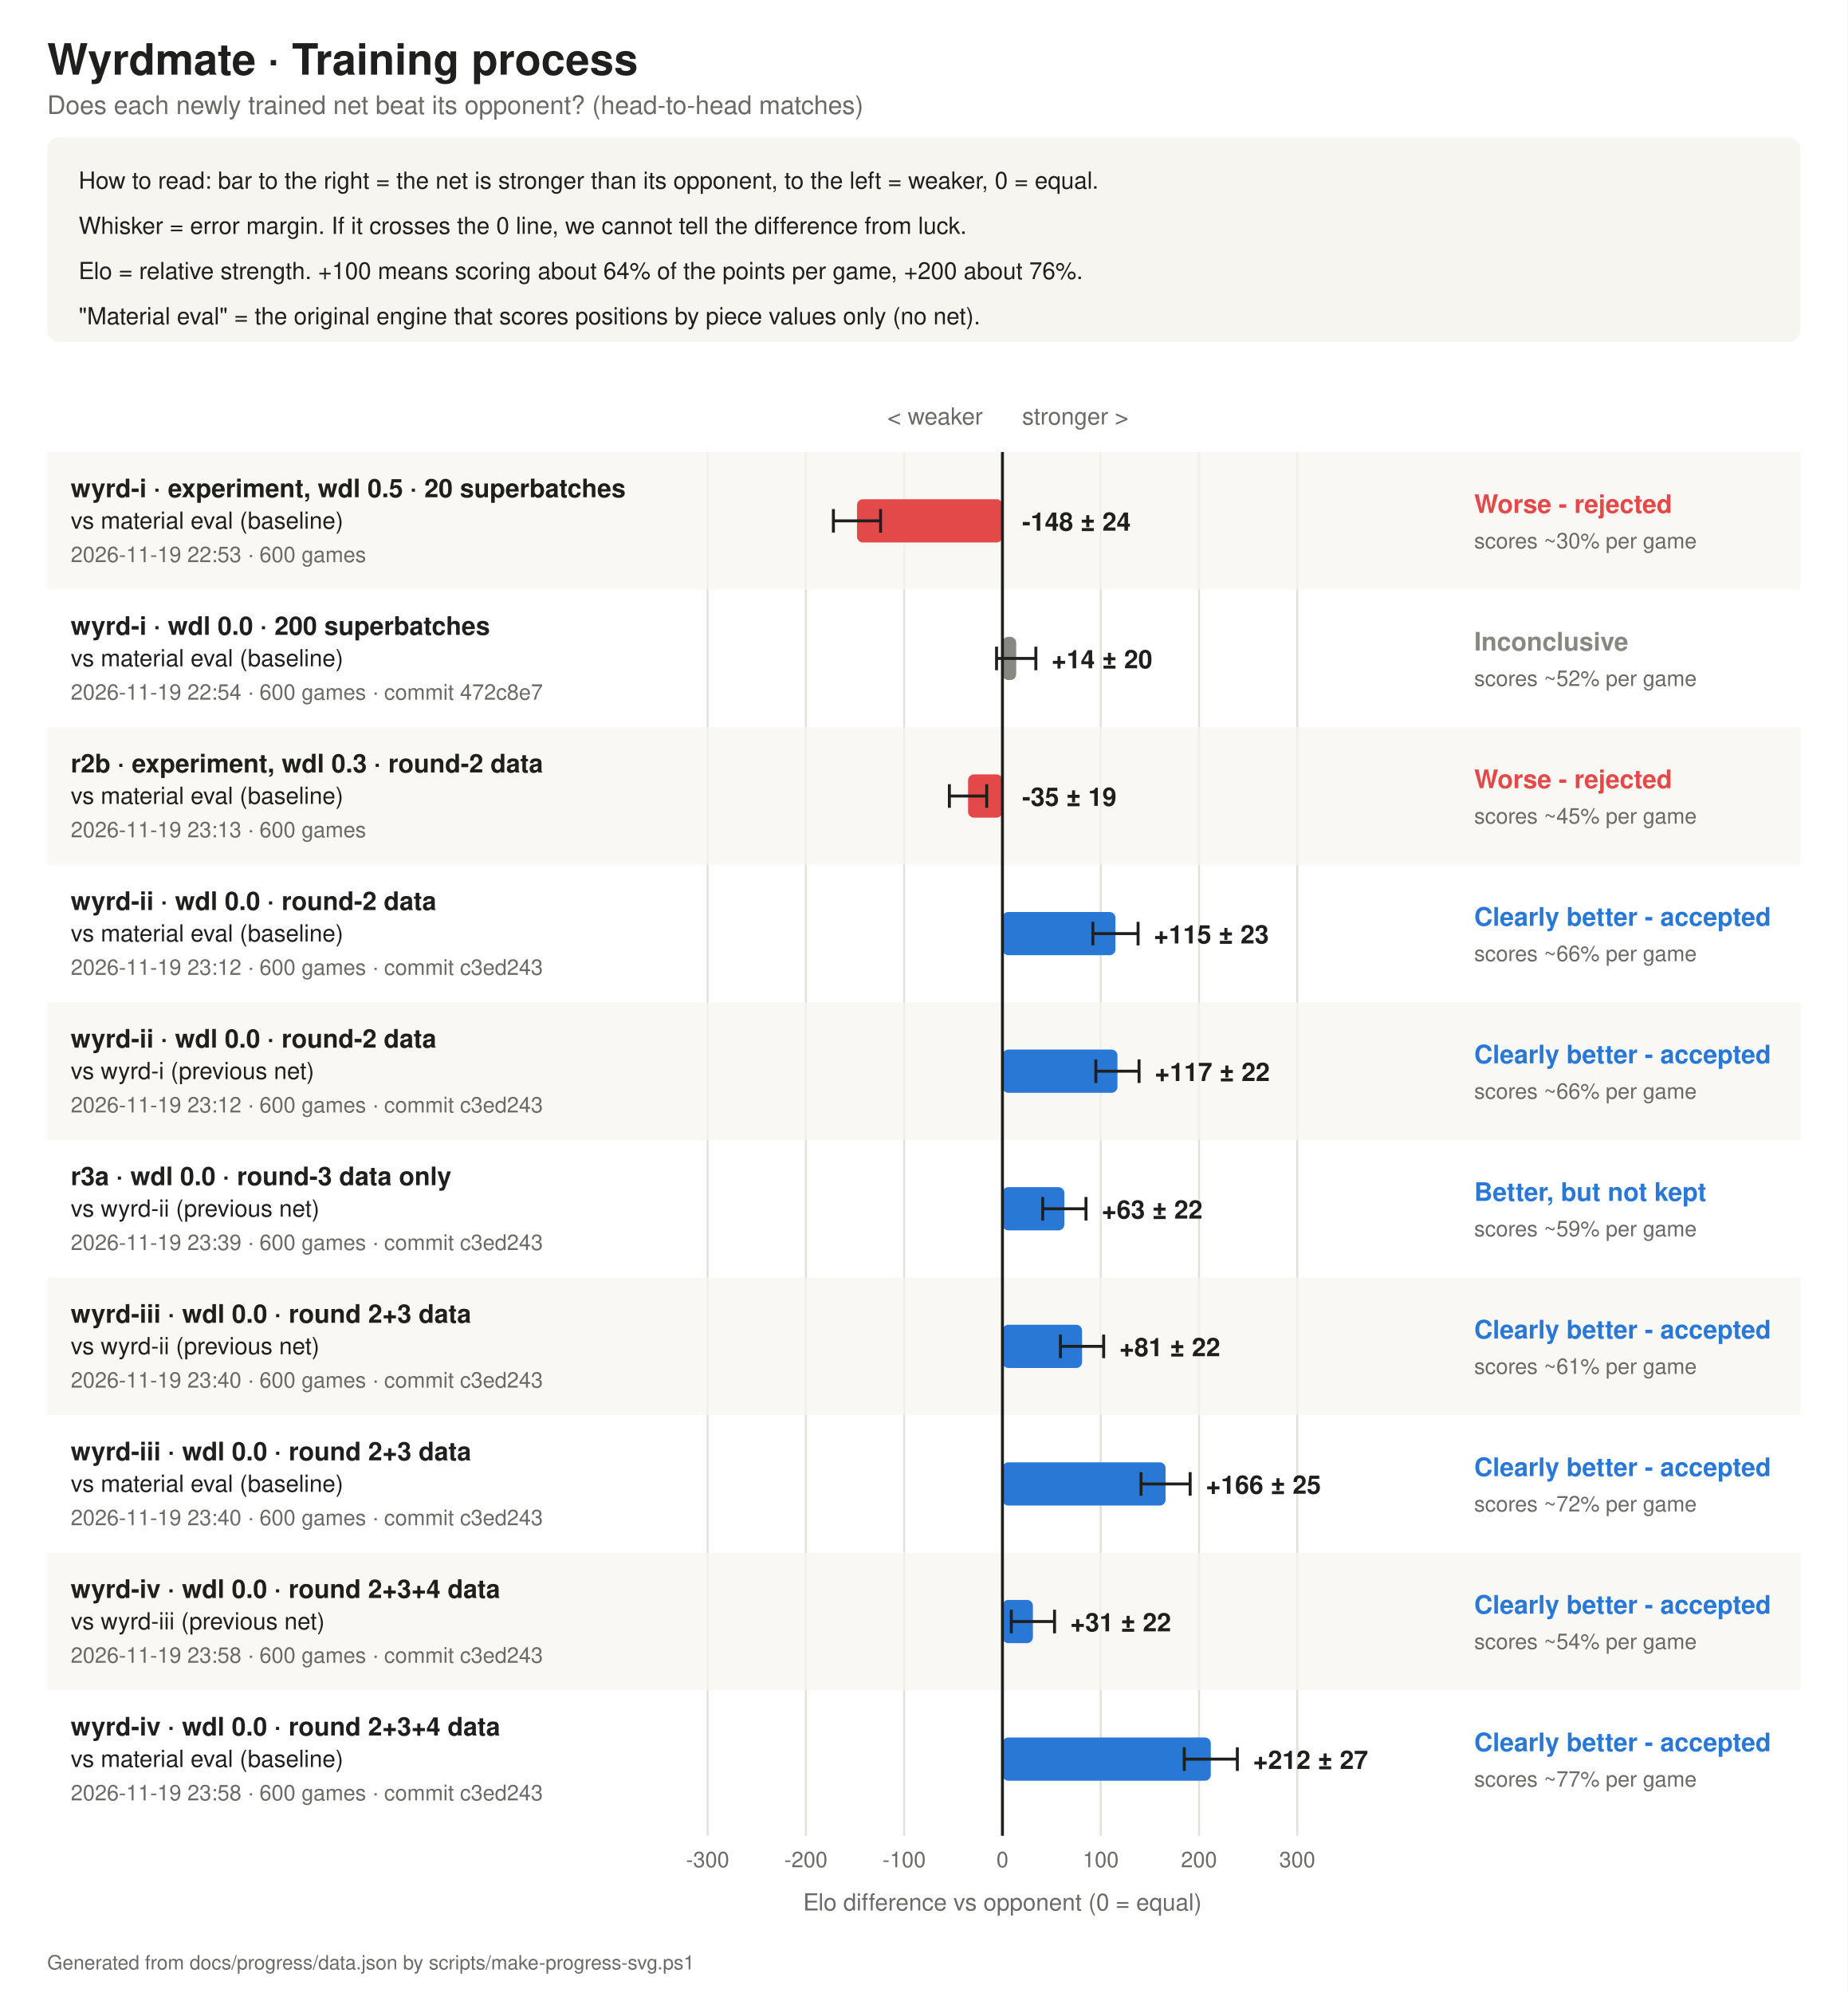
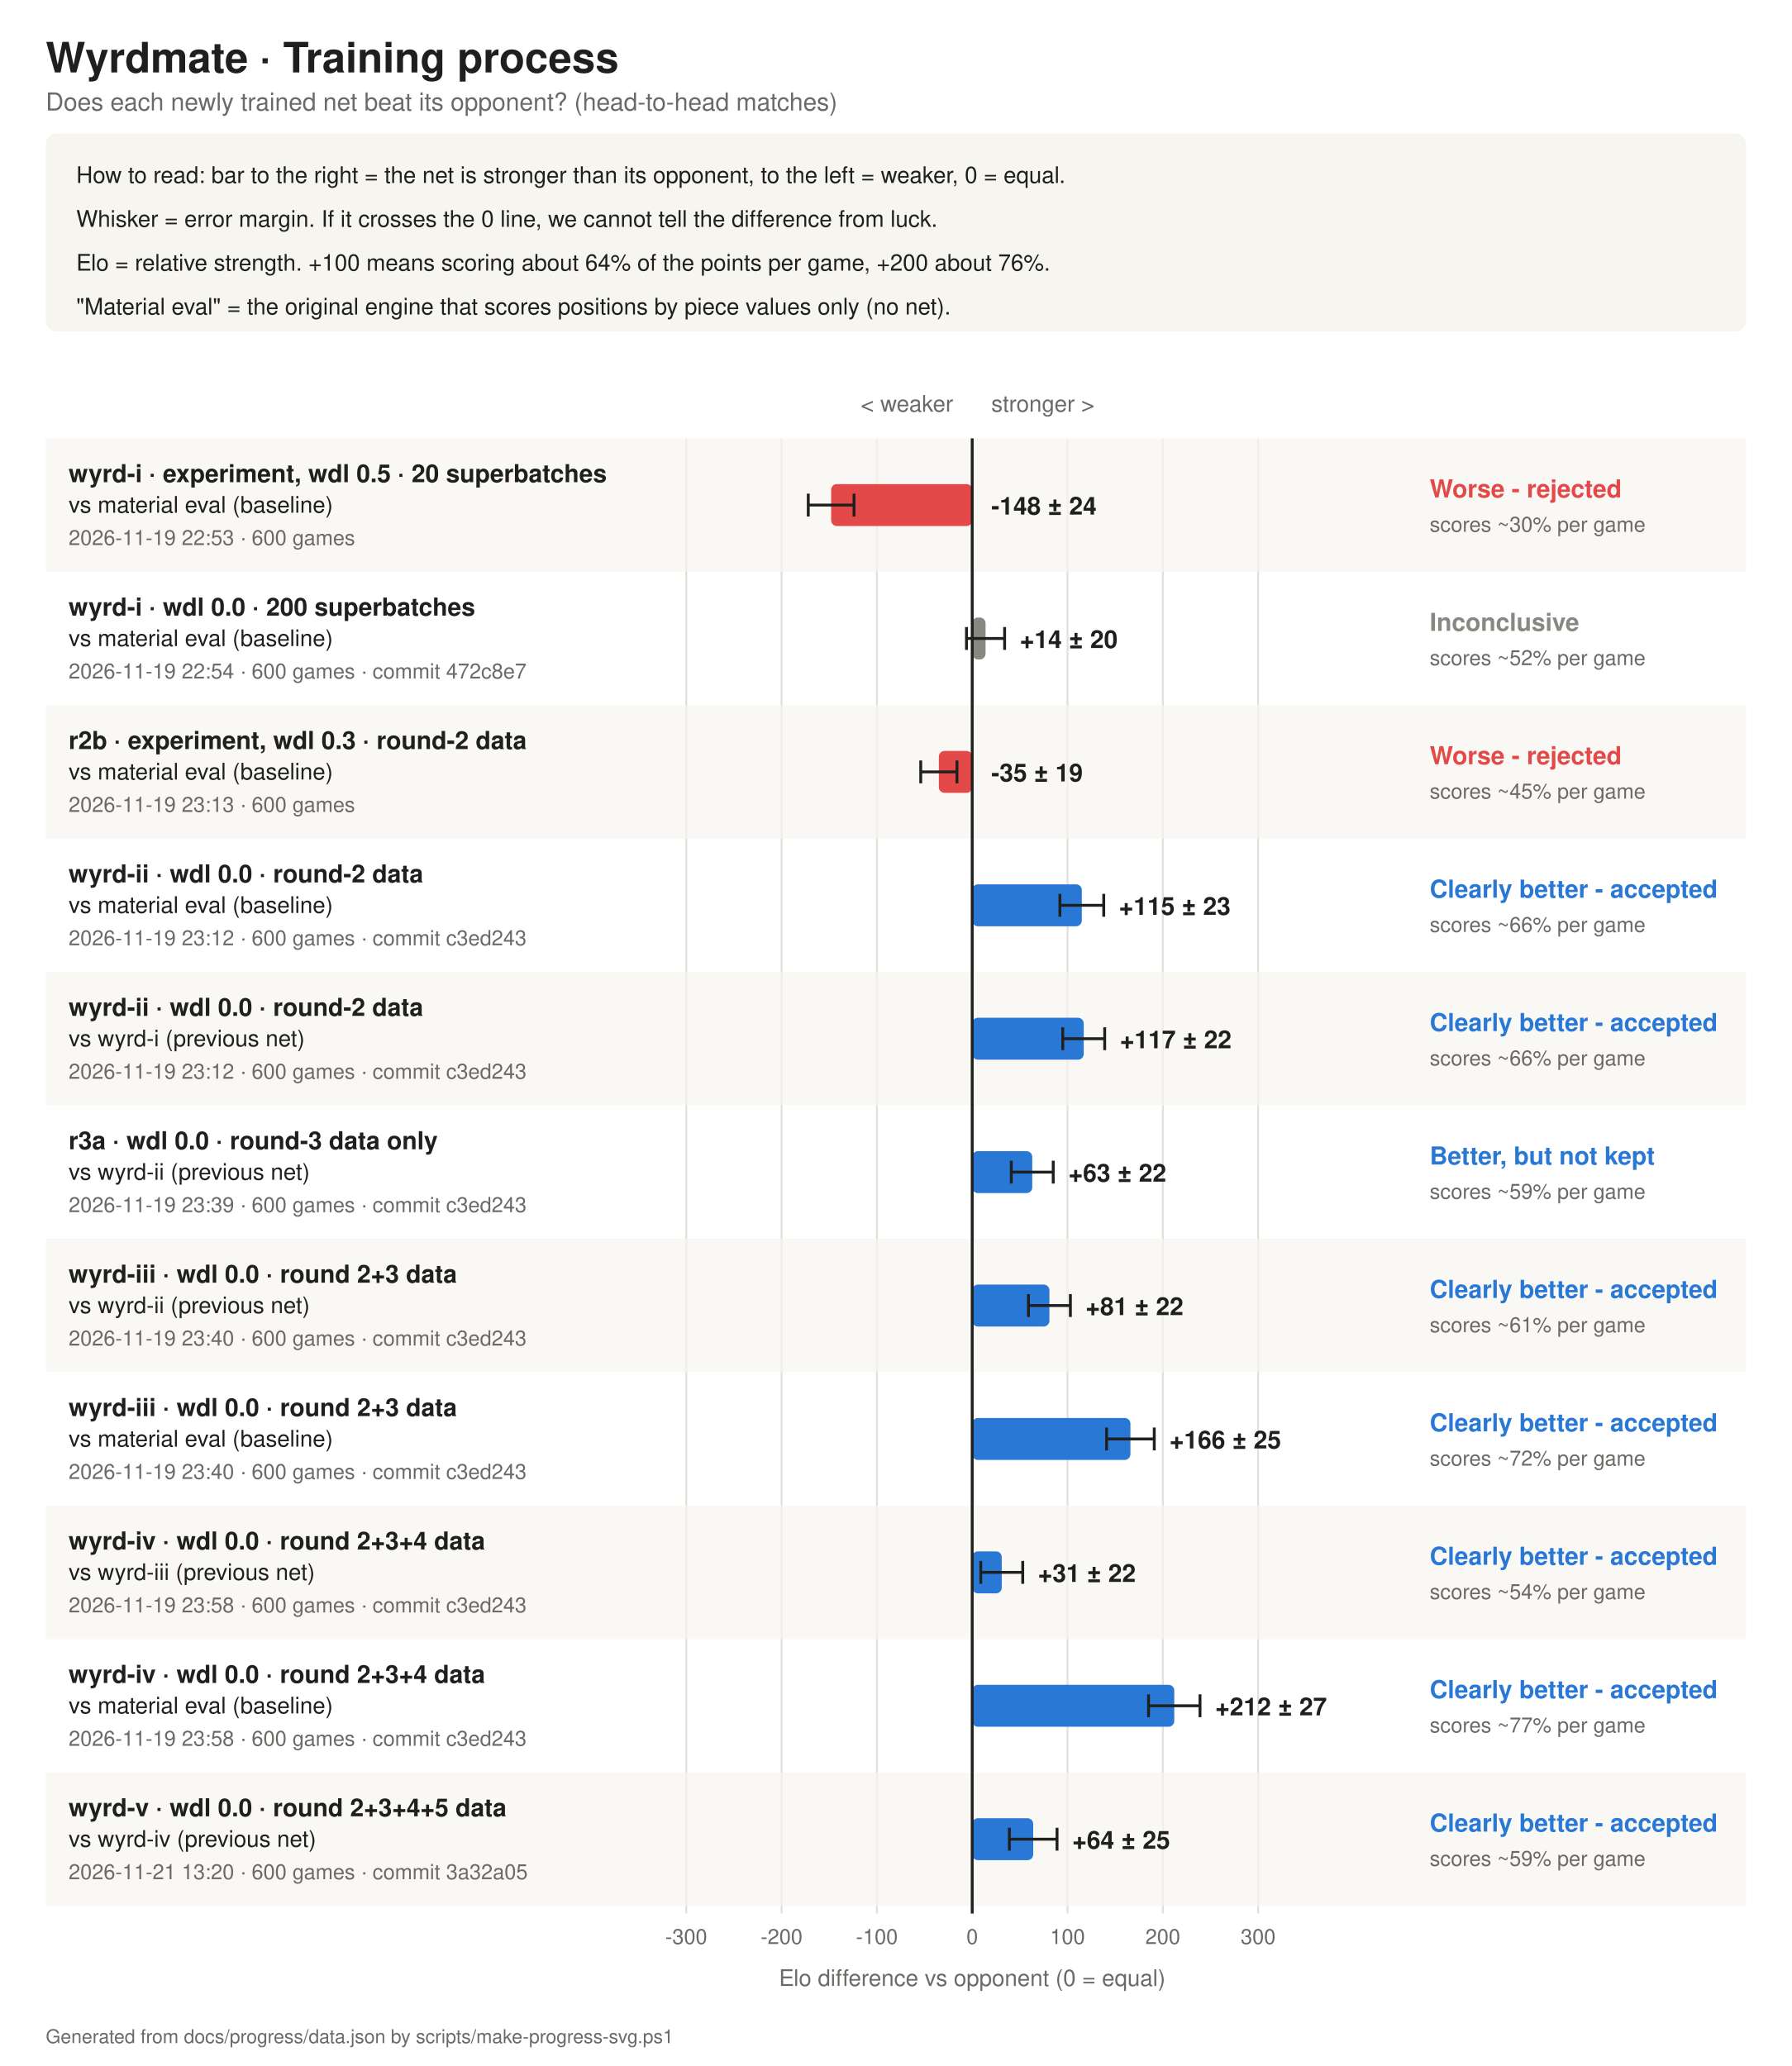
- <svg xmlns="http://www.w3.org/2000/svg" width="940" height="1014" viewBox="0 0 940 1014" font-family="Segoe UI,Helvetica,Arial,sans-serif" role="img" aria-label="Wyrdmate · Training process">
-   <rect width="940" height="1014" fill="#ffffff" />
+ <svg xmlns="http://www.w3.org/2000/svg" width="940" height="1084" viewBox="0 0 940 1084" font-family="Segoe UI,Helvetica,Arial,sans-serif" role="img" aria-label="Wyrdmate · Training process">
+   <rect width="940" height="1084" fill="#ffffff" />
  <text x="24" y="38" font-size="22" font-weight="700" fill="#1f1f1e" text-anchor="start">Wyrdmate · Training process</text>
  <text x="24" y="58" font-size="13" font-weight="400" fill="#6b6a66" text-anchor="start">Does each newly trained net beat its opponent? (head-to-head matches)</text>
  <rect x="24" y="70" width="892" height="104" rx="6" fill="#f6f5f0" />
  <text x="40" y="96" font-size="12" font-weight="400" fill="#1f1f1e" text-anchor="start">How to read: bar to the right = the net is stronger than its opponent, to the left = weaker, 0 = equal.</text>
  <text x="40" y="119" font-size="12" font-weight="400" fill="#1f1f1e" text-anchor="start">Whisker = error margin. If it crosses the 0 line, we cannot tell the difference from luck.</text>
  <text x="40" y="142" font-size="12" font-weight="400" fill="#1f1f1e" text-anchor="start">Elo = relative strength. +100 means scoring about 64% of the points per game, +200 about 76%.</text>
  <text x="40" y="165" font-size="12" font-weight="400" fill="#1f1f1e" text-anchor="start">"Material eval" = the original engine that scores positions by piece values only (no net).</text>
  <text x="500" y="216" font-size="12" font-weight="400" fill="#6b6a66" text-anchor="end">&lt; weaker</text>
  <text x="520" y="216" font-size="12" font-weight="400" fill="#6b6a66" text-anchor="start">stronger &gt;</text>
-   <line x1="360" y1="230" x2="360" y2="934" stroke="#e1e0d9" />
-   <text x="360" y="950" font-size="11" font-weight="400" fill="#6b6a66" text-anchor="middle">-300</text>
-   <line x1="410" y1="230" x2="410" y2="934" stroke="#e1e0d9" />
-   <text x="410" y="950" font-size="11" font-weight="400" fill="#6b6a66" text-anchor="middle">-200</text>
-   <line x1="460" y1="230" x2="460" y2="934" stroke="#e1e0d9" />
-   <text x="460" y="950" font-size="11" font-weight="400" fill="#6b6a66" text-anchor="middle">-100</text>
-   <line x1="510" y1="230" x2="510" y2="934" stroke="#e1e0d9" />
-   <text x="510" y="950" font-size="11" font-weight="400" fill="#6b6a66" text-anchor="middle">0</text>
-   <line x1="560" y1="230" x2="560" y2="934" stroke="#e1e0d9" />
-   <text x="560" y="950" font-size="11" font-weight="400" fill="#6b6a66" text-anchor="middle">100</text>
-   <line x1="610" y1="230" x2="610" y2="934" stroke="#e1e0d9" />
-   <text x="610" y="950" font-size="11" font-weight="400" fill="#6b6a66" text-anchor="middle">200</text>
-   <line x1="660" y1="230" x2="660" y2="934" stroke="#e1e0d9" />
-   <text x="660" y="950" font-size="11" font-weight="400" fill="#6b6a66" text-anchor="middle">300</text>
-   <text x="510" y="972" font-size="12" font-weight="400" fill="#6b6a66" text-anchor="middle">Elo difference vs opponent (0 = equal)</text>
+   <line x1="360" y1="230" x2="360" y2="1004" stroke="#e1e0d9" />
+   <text x="360" y="1020" font-size="11" font-weight="400" fill="#6b6a66" text-anchor="middle">-300</text>
+   <line x1="410" y1="230" x2="410" y2="1004" stroke="#e1e0d9" />
+   <text x="410" y="1020" font-size="11" font-weight="400" fill="#6b6a66" text-anchor="middle">-200</text>
+   <line x1="460" y1="230" x2="460" y2="1004" stroke="#e1e0d9" />
+   <text x="460" y="1020" font-size="11" font-weight="400" fill="#6b6a66" text-anchor="middle">-100</text>
+   <line x1="510" y1="230" x2="510" y2="1004" stroke="#e1e0d9" />
+   <text x="510" y="1020" font-size="11" font-weight="400" fill="#6b6a66" text-anchor="middle">0</text>
+   <line x1="560" y1="230" x2="560" y2="1004" stroke="#e1e0d9" />
+   <text x="560" y="1020" font-size="11" font-weight="400" fill="#6b6a66" text-anchor="middle">100</text>
+   <line x1="610" y1="230" x2="610" y2="1004" stroke="#e1e0d9" />
+   <text x="610" y="1020" font-size="11" font-weight="400" fill="#6b6a66" text-anchor="middle">200</text>
+   <line x1="660" y1="230" x2="660" y2="1004" stroke="#e1e0d9" />
+   <text x="660" y="1020" font-size="11" font-weight="400" fill="#6b6a66" text-anchor="middle">300</text>
+   <text x="510" y="1042" font-size="12" font-weight="400" fill="#6b6a66" text-anchor="middle">Elo difference vs opponent (0 = equal)</text>
  <rect x="24" y="230" width="892" height="70" fill="#f6f5f0" opacity="0.7" />
  <text x="36" y="253" font-size="13" font-weight="700" fill="#1f1f1e" text-anchor="start">wyrd-i · experiment, wdl 0.5 · 20 superbatches</text>
  <text x="36" y="269" font-size="12" font-weight="400" fill="#1f1f1e" text-anchor="start">vs material eval (baseline)</text>
  <text x="36" y="286" font-size="11" font-weight="400" fill="#6b6a66" text-anchor="start">2026-11-19 22:53 · 600 games</text>
  <rect x="436" y="254" width="74" height="22" rx="3" fill="#e34948" />
  <path d="M424 265H448M424 259V271M448 259V271" stroke="#1f1f1e" stroke-width="1.5" fill="none" />
  <text x="520" y="270" font-size="13" font-weight="700" fill="#1f1f1e" text-anchor="start">-148 ± 24</text>
  <text x="750" y="261" font-size="13" font-weight="700" fill="#e34948" text-anchor="start">Worse - rejected</text>
  <text x="750" y="279" font-size="11" font-weight="400" fill="#6b6a66" text-anchor="start">scores ~30% per game</text>
  <text x="36" y="323" font-size="13" font-weight="700" fill="#1f1f1e" text-anchor="start">wyrd-i · wdl 0.0 · 200 superbatches</text>
  <text x="36" y="339" font-size="12" font-weight="400" fill="#1f1f1e" text-anchor="start">vs material eval (baseline)</text>
  <text x="36" y="356" font-size="11" font-weight="400" fill="#6b6a66" text-anchor="start">2026-11-19 22:54 · 600 games · commit 472c8e7</text>
  <rect x="510" y="324" width="7" height="22" rx="3" fill="#898781" />
  <path d="M507 335H527M507 329V341M527 329V341" stroke="#1f1f1e" stroke-width="1.5" fill="none" />
  <text x="535" y="340" font-size="13" font-weight="700" fill="#1f1f1e" text-anchor="start">+14 ± 20</text>
  <text x="750" y="331" font-size="13" font-weight="700" fill="#898781" text-anchor="start">Inconclusive</text>
  <text x="750" y="349" font-size="11" font-weight="400" fill="#6b6a66" text-anchor="start">scores ~52% per game</text>
  <rect x="24" y="370" width="892" height="70" fill="#f6f5f0" opacity="0.7" />
  <text x="36" y="393" font-size="13" font-weight="700" fill="#1f1f1e" text-anchor="start">r2b · experiment, wdl 0.3 · round-2 data</text>
  <text x="36" y="409" font-size="12" font-weight="400" fill="#1f1f1e" text-anchor="start">vs material eval (baseline)</text>
  <text x="36" y="426" font-size="11" font-weight="400" fill="#6b6a66" text-anchor="start">2026-11-19 23:13 · 600 games</text>
  <rect x="492.5" y="394" width="17.5" height="22" rx="3" fill="#e34948" />
  <path d="M483 405H502M483 399V411M502 399V411" stroke="#1f1f1e" stroke-width="1.5" fill="none" />
  <text x="520" y="410" font-size="13" font-weight="700" fill="#1f1f1e" text-anchor="start">-35 ± 19</text>
  <text x="750" y="401" font-size="13" font-weight="700" fill="#e34948" text-anchor="start">Worse - rejected</text>
  <text x="750" y="419" font-size="11" font-weight="400" fill="#6b6a66" text-anchor="start">scores ~45% per game</text>
  <text x="36" y="463" font-size="13" font-weight="700" fill="#1f1f1e" text-anchor="start">wyrd-ii · wdl 0.0 · round-2 data</text>
  <text x="36" y="479" font-size="12" font-weight="400" fill="#1f1f1e" text-anchor="start">vs material eval (baseline)</text>
  <text x="36" y="496" font-size="11" font-weight="400" fill="#6b6a66" text-anchor="start">2026-11-19 23:12 · 600 games · commit c3ed243</text>
  <rect x="510" y="464" width="57.5" height="22" rx="3" fill="#2a78d6" />
  <path d="M556 475H579M556 469V481M579 469V481" stroke="#1f1f1e" stroke-width="1.5" fill="none" />
  <text x="587" y="480" font-size="13" font-weight="700" fill="#1f1f1e" text-anchor="start">+115 ± 23</text>
  <text x="750" y="471" font-size="13" font-weight="700" fill="#2a78d6" text-anchor="start">Clearly better - accepted</text>
  <text x="750" y="489" font-size="11" font-weight="400" fill="#6b6a66" text-anchor="start">scores ~66% per game</text>
  <rect x="24" y="510" width="892" height="70" fill="#f6f5f0" opacity="0.7" />
  <text x="36" y="533" font-size="13" font-weight="700" fill="#1f1f1e" text-anchor="start">wyrd-ii · wdl 0.0 · round-2 data</text>
  <text x="36" y="549" font-size="12" font-weight="400" fill="#1f1f1e" text-anchor="start">vs wyrd-i (previous net)</text>
  <text x="36" y="566" font-size="11" font-weight="400" fill="#6b6a66" text-anchor="start">2026-11-19 23:12 · 600 games · commit c3ed243</text>
  <rect x="510" y="534" width="58.5" height="22" rx="3" fill="#2a78d6" />
  <path d="M557.5 545H579.5M557.5 539V551M579.5 539V551" stroke="#1f1f1e" stroke-width="1.5" fill="none" />
  <text x="587.5" y="550" font-size="13" font-weight="700" fill="#1f1f1e" text-anchor="start">+117 ± 22</text>
  <text x="750" y="541" font-size="13" font-weight="700" fill="#2a78d6" text-anchor="start">Clearly better - accepted</text>
  <text x="750" y="559" font-size="11" font-weight="400" fill="#6b6a66" text-anchor="start">scores ~66% per game</text>
  <text x="36" y="603" font-size="13" font-weight="700" fill="#1f1f1e" text-anchor="start">r3a · wdl 0.0 · round-3 data only</text>
  <text x="36" y="619" font-size="12" font-weight="400" fill="#1f1f1e" text-anchor="start">vs wyrd-ii (previous net)</text>
  <text x="36" y="636" font-size="11" font-weight="400" fill="#6b6a66" text-anchor="start">2026-11-19 23:39 · 600 games · commit c3ed243</text>
  <rect x="510" y="604" width="31.5" height="22" rx="3" fill="#2a78d6" />
  <path d="M530.5 615H552.5M530.5 609V621M552.5 609V621" stroke="#1f1f1e" stroke-width="1.5" fill="none" />
  <text x="560.5" y="620" font-size="13" font-weight="700" fill="#1f1f1e" text-anchor="start">+63 ± 22</text>
  <text x="750" y="611" font-size="13" font-weight="700" fill="#2a78d6" text-anchor="start">Better, but not kept</text>
  <text x="750" y="629" font-size="11" font-weight="400" fill="#6b6a66" text-anchor="start">scores ~59% per game</text>
  <rect x="24" y="650" width="892" height="70" fill="#f6f5f0" opacity="0.7" />
  <text x="36" y="673" font-size="13" font-weight="700" fill="#1f1f1e" text-anchor="start">wyrd-iii · wdl 0.0 · round 2+3 data</text>
  <text x="36" y="689" font-size="12" font-weight="400" fill="#1f1f1e" text-anchor="start">vs wyrd-ii (previous net)</text>
  <text x="36" y="706" font-size="11" font-weight="400" fill="#6b6a66" text-anchor="start">2026-11-19 23:40 · 600 games · commit c3ed243</text>
  <rect x="510" y="674" width="40.5" height="22" rx="3" fill="#2a78d6" />
  <path d="M539.5 685H561.5M539.5 679V691M561.5 679V691" stroke="#1f1f1e" stroke-width="1.5" fill="none" />
  <text x="569.5" y="690" font-size="13" font-weight="700" fill="#1f1f1e" text-anchor="start">+81 ± 22</text>
  <text x="750" y="681" font-size="13" font-weight="700" fill="#2a78d6" text-anchor="start">Clearly better - accepted</text>
  <text x="750" y="699" font-size="11" font-weight="400" fill="#6b6a66" text-anchor="start">scores ~61% per game</text>
  <text x="36" y="743" font-size="13" font-weight="700" fill="#1f1f1e" text-anchor="start">wyrd-iii · wdl 0.0 · round 2+3 data</text>
  <text x="36" y="759" font-size="12" font-weight="400" fill="#1f1f1e" text-anchor="start">vs material eval (baseline)</text>
  <text x="36" y="776" font-size="11" font-weight="400" fill="#6b6a66" text-anchor="start">2026-11-19 23:40 · 600 games · commit c3ed243</text>
  <rect x="510" y="744" width="83" height="22" rx="3" fill="#2a78d6" />
  <path d="M580.5 755H605.5M580.5 749V761M605.5 749V761" stroke="#1f1f1e" stroke-width="1.5" fill="none" />
  <text x="613.5" y="760" font-size="13" font-weight="700" fill="#1f1f1e" text-anchor="start">+166 ± 25</text>
  <text x="750" y="751" font-size="13" font-weight="700" fill="#2a78d6" text-anchor="start">Clearly better - accepted</text>
  <text x="750" y="769" font-size="11" font-weight="400" fill="#6b6a66" text-anchor="start">scores ~72% per game</text>
  <rect x="24" y="790" width="892" height="70" fill="#f6f5f0" opacity="0.7" />
  <text x="36" y="813" font-size="13" font-weight="700" fill="#1f1f1e" text-anchor="start">wyrd-iv · wdl 0.0 · round 2+3+4 data</text>
  <text x="36" y="829" font-size="12" font-weight="400" fill="#1f1f1e" text-anchor="start">vs wyrd-iii (previous net)</text>
  <text x="36" y="846" font-size="11" font-weight="400" fill="#6b6a66" text-anchor="start">2026-11-19 23:58 · 600 games · commit c3ed243</text>
  <rect x="510" y="814" width="15.5" height="22" rx="3" fill="#2a78d6" />
  <path d="M514.5 825H536.5M514.5 819V831M536.5 819V831" stroke="#1f1f1e" stroke-width="1.5" fill="none" />
  <text x="544.5" y="830" font-size="13" font-weight="700" fill="#1f1f1e" text-anchor="start">+31 ± 22</text>
  <text x="750" y="821" font-size="13" font-weight="700" fill="#2a78d6" text-anchor="start">Clearly better - accepted</text>
  <text x="750" y="839" font-size="11" font-weight="400" fill="#6b6a66" text-anchor="start">scores ~54% per game</text>
  <text x="36" y="883" font-size="13" font-weight="700" fill="#1f1f1e" text-anchor="start">wyrd-iv · wdl 0.0 · round 2+3+4 data</text>
  <text x="36" y="899" font-size="12" font-weight="400" fill="#1f1f1e" text-anchor="start">vs material eval (baseline)</text>
  <text x="36" y="916" font-size="11" font-weight="400" fill="#6b6a66" text-anchor="start">2026-11-19 23:58 · 600 games · commit c3ed243</text>
  <rect x="510" y="884" width="106" height="22" rx="3" fill="#2a78d6" />
  <path d="M602.5 895H629.5M602.5 889V901M629.5 889V901" stroke="#1f1f1e" stroke-width="1.5" fill="none" />
  <text x="637.5" y="900" font-size="13" font-weight="700" fill="#1f1f1e" text-anchor="start">+212 ± 27</text>
  <text x="750" y="891" font-size="13" font-weight="700" fill="#2a78d6" text-anchor="start">Clearly better - accepted</text>
  <text x="750" y="909" font-size="11" font-weight="400" fill="#6b6a66" text-anchor="start">scores ~77% per game</text>
-   <line x1="510" y1="230" x2="510" y2="934" stroke="#1f1f1e" stroke-width="1.5" />
-   <text x="24" y="1002" font-size="10" font-weight="400" fill="#6b6a66" text-anchor="start">Generated from docs/progress/data.json by scripts/make-progress-svg.ps1</text>
+   <rect x="24" y="930" width="892" height="70" fill="#f6f5f0" opacity="0.7" />
+   <text x="36" y="953" font-size="13" font-weight="700" fill="#1f1f1e" text-anchor="start">wyrd-v · wdl 0.0 · round 2+3+4+5 data</text>
+   <text x="36" y="969" font-size="12" font-weight="400" fill="#1f1f1e" text-anchor="start">vs wyrd-iv (previous net)</text>
+   <text x="36" y="986" font-size="11" font-weight="400" fill="#6b6a66" text-anchor="start">2026-11-21 13:20 · 600 games · commit 3a32a05</text>
+   <rect x="510" y="954" width="32" height="22" rx="3" fill="#2a78d6" />
+   <path d="M529.5 965H554.5M529.5 959V971M554.5 959V971" stroke="#1f1f1e" stroke-width="1.5" fill="none" />
+   <text x="562.5" y="970" font-size="13" font-weight="700" fill="#1f1f1e" text-anchor="start">+64 ± 25</text>
+   <text x="750" y="961" font-size="13" font-weight="700" fill="#2a78d6" text-anchor="start">Clearly better - accepted</text>
+   <text x="750" y="979" font-size="11" font-weight="400" fill="#6b6a66" text-anchor="start">scores ~59% per game</text>
+   <line x1="510" y1="230" x2="510" y2="1004" stroke="#1f1f1e" stroke-width="1.5" />
+   <text x="24" y="1072" font-size="10" font-weight="400" fill="#6b6a66" text-anchor="start">Generated from docs/progress/data.json by scripts/make-progress-svg.ps1</text>
</svg>
